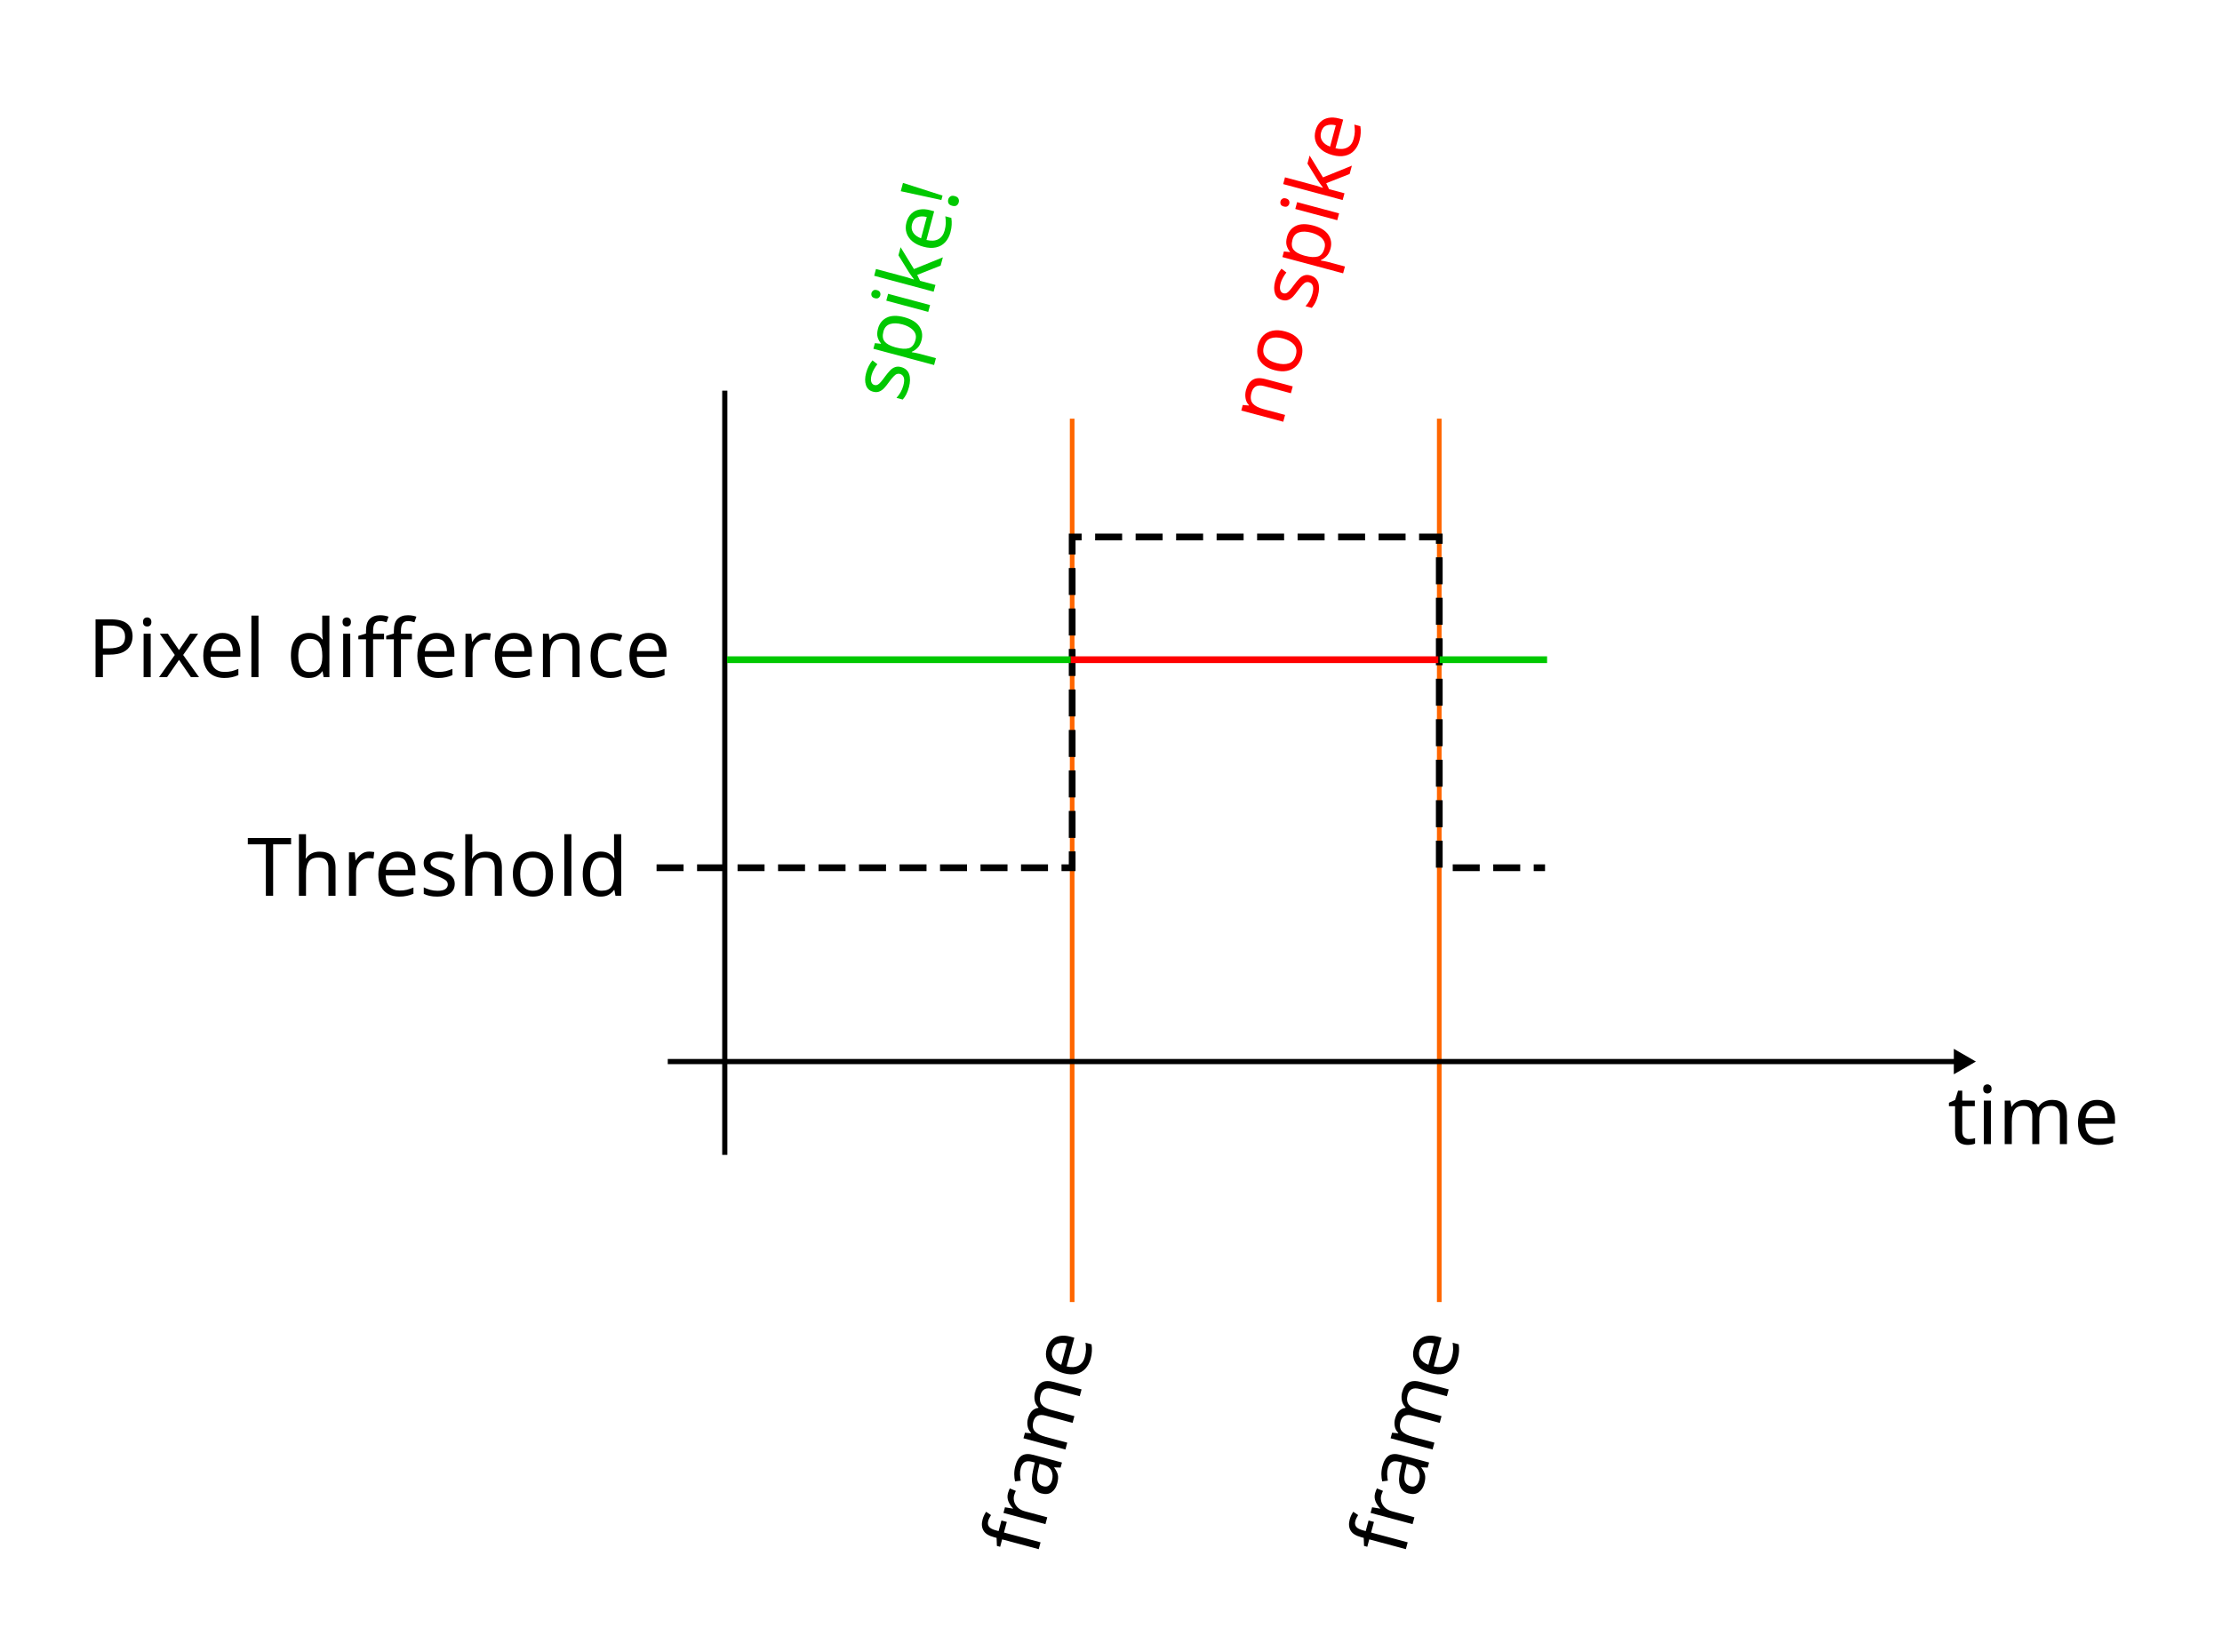
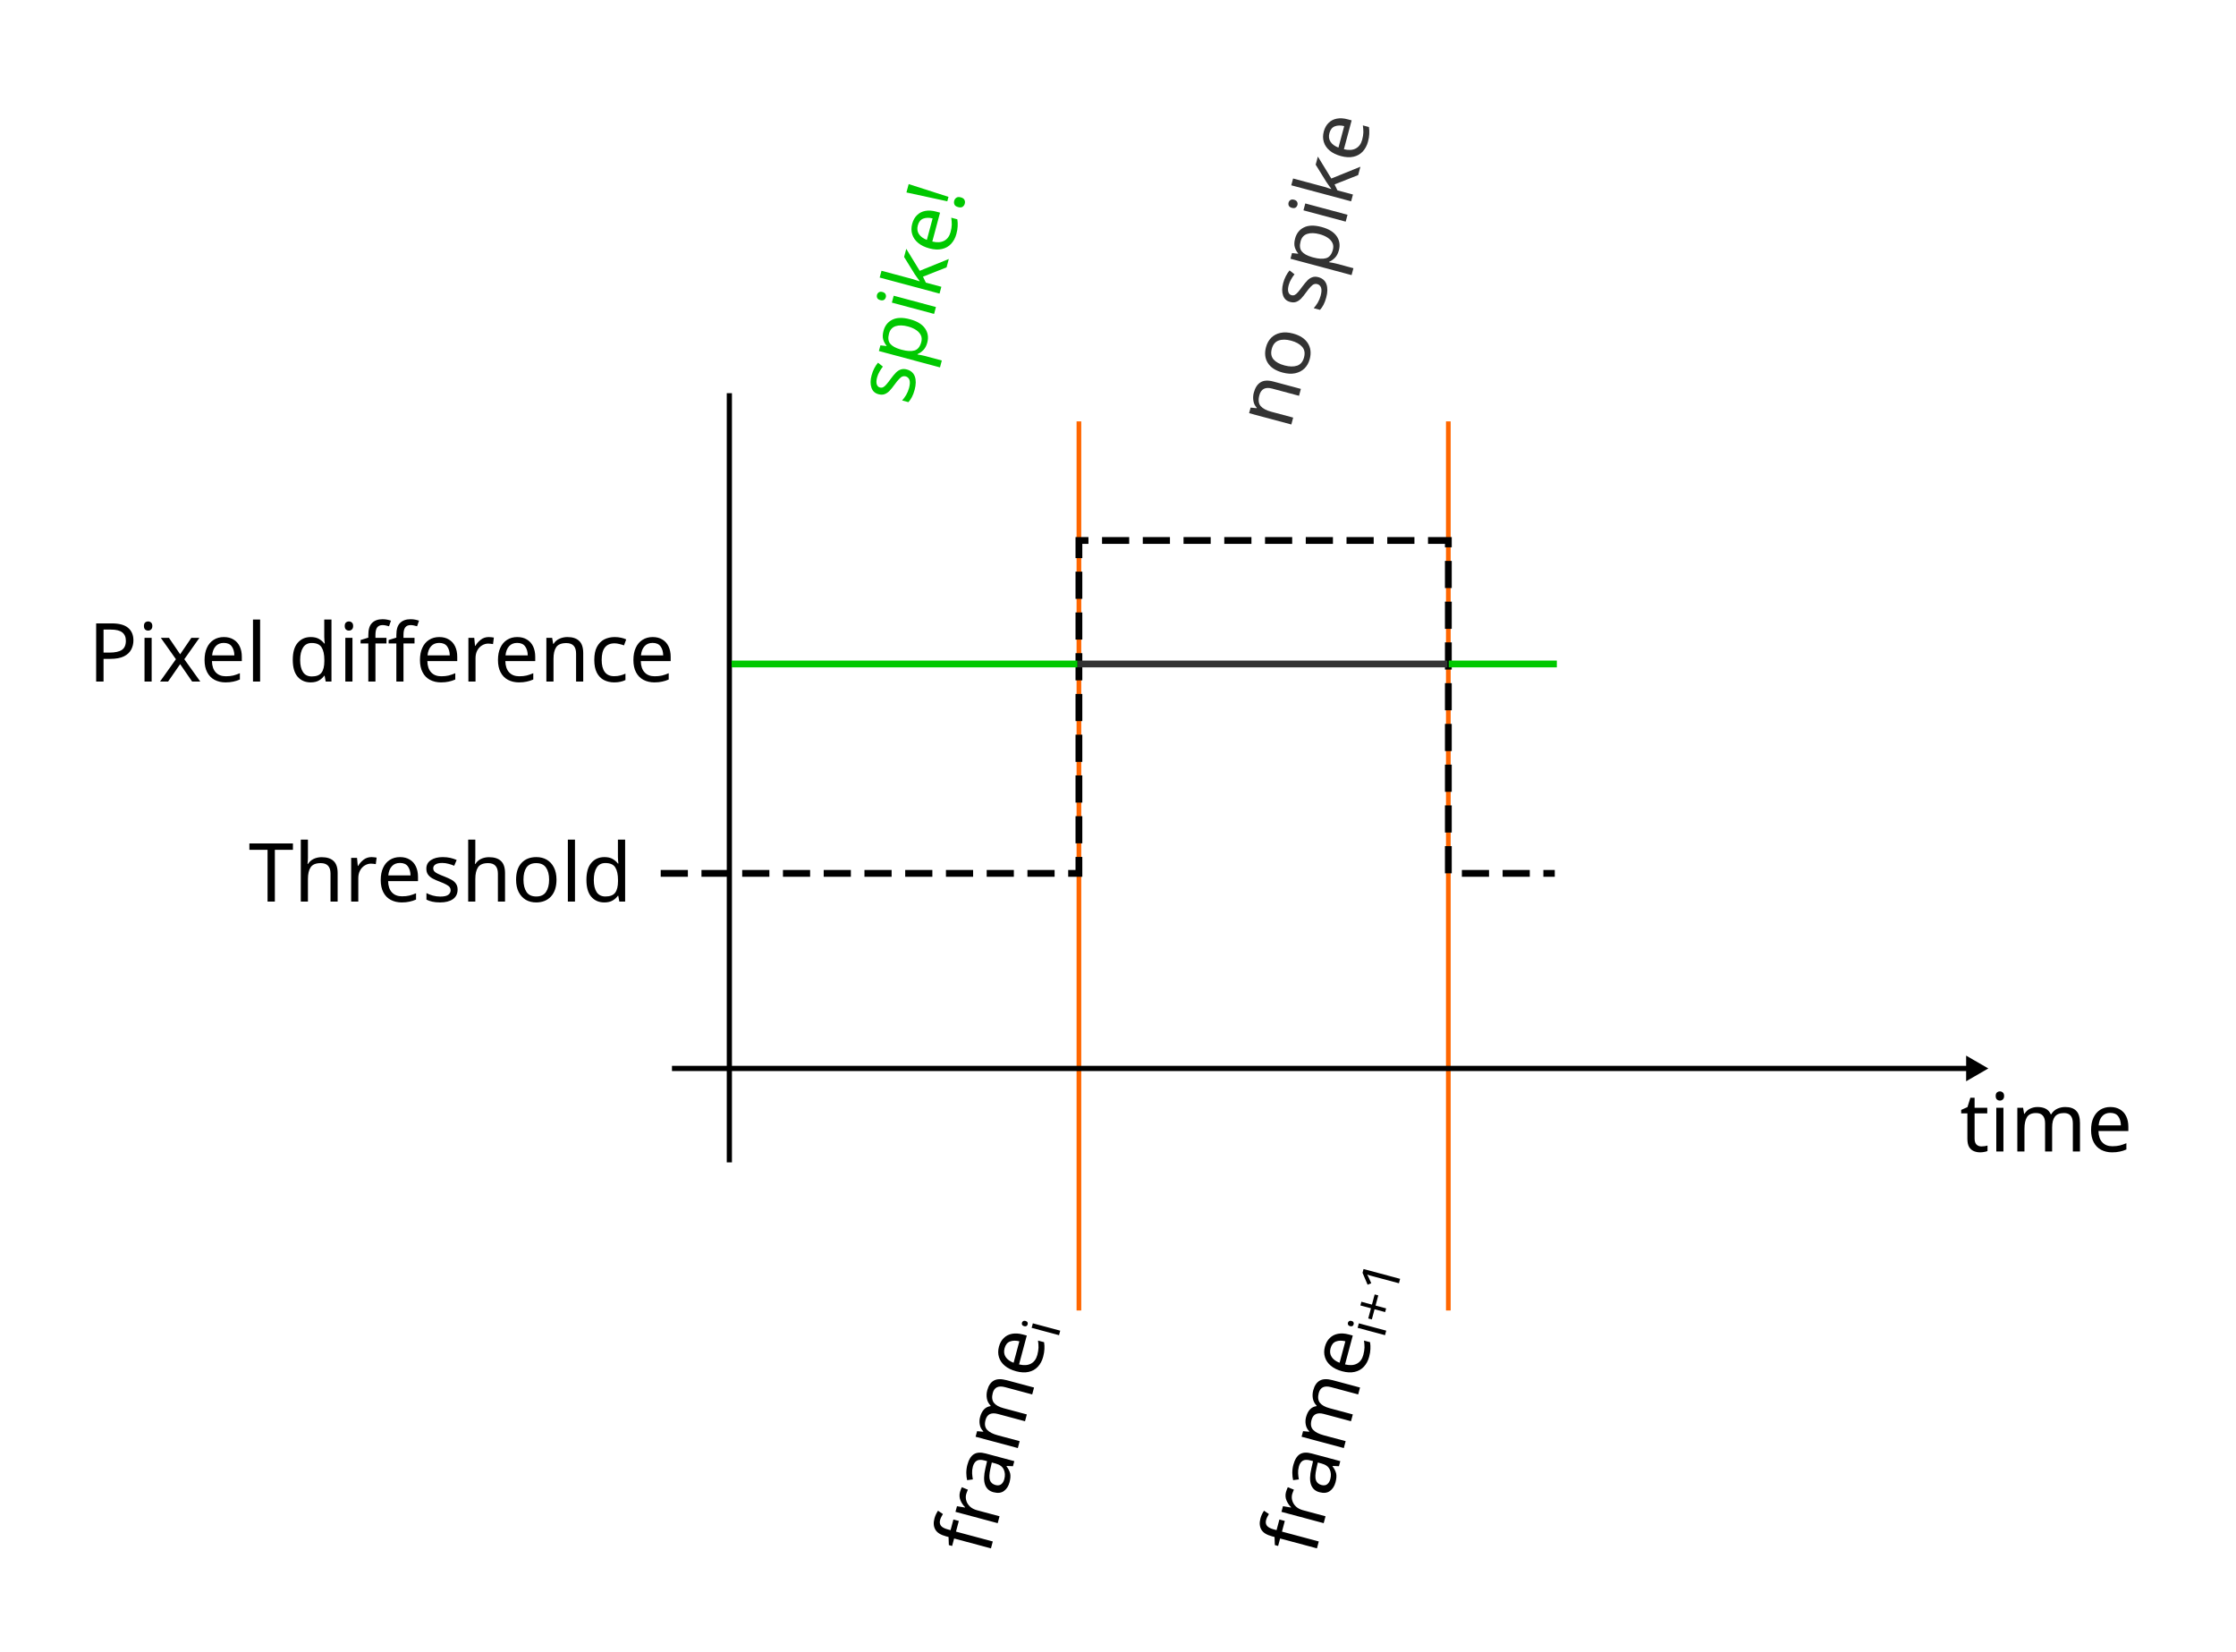
- <svg xmlns="http://www.w3.org/2000/svg" width="116.151mm" height="86.347mm" viewBox="0 0 411.559 305.953" id="svg4720" version="1.1">
+ <svg xmlns="http://www.w3.org/2000/svg" width="116.151mm" height="85.782mm" viewBox="0 0 411.559 303.954" id="svg4720" version="1.1">
  <defs id="defs4722">
    <marker orient="auto" refY="0" refX="0" id="TriangleOutM" style="overflow:visible">
      <path id="path5267" d="m 5.77,0 -8.65,5 0,-10 8.65,5 z" style="fill:#000000;fill-opacity:1;fill-rule:evenodd;stroke:#000000;stroke-width:1pt;stroke-opacity:1" transform="scale(0.4,0.4)" />
    </marker>
    <marker orient="auto" refY="0" refX="0" id="TriangleOutS" style="overflow:visible">
      <path id="path5270" d="m 5.77,0 -8.65,5 0,-10 8.65,5 z" style="fill:#000000;fill-opacity:1;fill-rule:evenodd;stroke:#000000;stroke-width:1pt;stroke-opacity:1" transform="scale(0.2,0.2)" />
    </marker>
  </defs>
  <g id="layer1" transform="translate(-21.75563,-392.4217)">
    <path style="fill:none;fill-rule:evenodd;stroke:#ff6600;stroke-width:0.86px;stroke-linecap:butt;stroke-linejoin:miter;stroke-opacity:1" d="m 220.342,469.981 0,163.645" id="path5116" />
    <path id="path5526" d="m 288.335,469.981 0,163.645" style="fill:none;fill-rule:evenodd;stroke:#ff6600;stroke-width:0.86px;stroke-linecap:butt;stroke-linejoin:miter;stroke-opacity:1" />
    <path style="fill:none;fill-rule:evenodd;stroke:#000000;stroke-width:0.959px;stroke-linecap:butt;stroke-linejoin:miter;stroke-opacity:1;marker-end:url(#TriangleOutM)" d="m 145.438,589.076 239.566,0" id="path5108" />
    <path style="fill:none;fill-rule:evenodd;stroke:#000000;stroke-width:0.954px;stroke-linecap:butt;stroke-linejoin:miter;stroke-opacity:1" d="m 156,606.363 0,-141.572" id="path5110" />
-     <path style="fill:none;fill-rule:evenodd;stroke:#000000;stroke-width:1.25;stroke-linecap:butt;stroke-linejoin:miter;stroke-miterlimit:4;stroke-dasharray:5,2.5;stroke-dashoffset:0;stroke-opacity:1" d="m 143.366,553.169 76.975,0 0,-61.269 67.997,0 0,61.267 19.59,0.003" id="path5112" />
-     <path style="fill:none;fill-rule:evenodd;stroke:#00c800;stroke-width:1.25;stroke-linecap:butt;stroke-linejoin:miter;stroke-opacity:1;stroke-miterlimit:4;stroke-dasharray:none;stroke-dashoffset:0" d="m 288.411,514.631 19.896,0" id="path5114" />
+     <path style="fill:none;fill-rule:evenodd;stroke:#000000;stroke-width:1.25;stroke-linecap:butt;stroke-linejoin:miter;stroke-miterlimit:4;stroke-dasharray:5, 2.5;stroke-dashoffset:0;stroke-opacity:1" d="m 143.366,553.169 76.975,0 0,-61.269 67.997,0 0,61.267 19.59,0.003" id="path5112" />
+     <path style="fill:none;fill-rule:evenodd;stroke:#00c800;stroke-width:1.25;stroke-linecap:butt;stroke-linejoin:miter;stroke-miterlimit:4;stroke-dasharray:none;stroke-dashoffset:0;stroke-opacity:1" d="m 288.411,514.631 19.896,0" id="path5114" />
    <text xml:space="preserve" style="font-style:normal;font-weight:normal;font-size:40px;line-height:125%;font-family:Sans;letter-spacing:0px;word-spacing:0px;fill:#00c800;fill-opacity:1;stroke:none;stroke-width:1px;stroke-linecap:butt;stroke-linejoin:miter;stroke-opacity:1" x="-402.422" y="303.606" id="text5890" transform="matrix(0.258819,-0.9659258,0.9659258,0.258819,0,0)">
      <tspan id="tspan5892" x="-402.422" y="303.606" style="font-size:15px;fill:#00c800;fill-opacity:1">spike!</tspan>
    </text>
-     <text transform="matrix(0.258819,-0.9659258,0.9659258,0.258819,0,0)" id="text5894" y="372.386" x="-388.652" style="font-style:normal;font-weight:normal;font-size:40px;line-height:125%;font-family:Sans;letter-spacing:0px;word-spacing:0px;fill:#ff0000;fill-opacity:1;stroke:none;stroke-width:1px;stroke-linecap:butt;stroke-linejoin:miter;stroke-opacity:1" xml:space="preserve">
-       <tspan style="font-size:15px;fill:#ff0000" y="372.386" x="-388.652" id="tspan5896">no spike</tspan>
+     <text transform="matrix(0.258819,-0.9659258,0.9659258,0.258819,0,0)" id="text5894" y="372.386" x="-388.652" style="font-style:normal;font-weight:normal;font-size:40px;line-height:125%;font-family:Sans;letter-spacing:0px;word-spacing:0px;fill:#333333;fill-opacity:1;stroke:none;stroke-width:1px;stroke-linecap:butt;stroke-linejoin:miter;stroke-opacity:1" xml:space="preserve">
+       <tspan style="font-size:15px;fill:#333333" y="372.386" x="-388.652" id="tspan5896">no spike</tspan>
    </text>
    <text xml:space="preserve" style="font-style:normal;font-weight:normal;font-size:40px;line-height:125%;font-family:Sans;letter-spacing:0px;word-spacing:0px;fill:#000000;fill-opacity:1;stroke:none;stroke-width:1px;stroke-linecap:butt;stroke-linejoin:miter;stroke-opacity:1" x="67.5" y="558.362" id="text5898">
      <tspan id="tspan5900" x="67.5" y="558.362" style="font-size:15px">Threshold</tspan>
    </text>
-     <text xml:space="preserve" style="font-style:normal;font-weight:normal;font-size:40px;line-height:125%;font-family:Sans;letter-spacing:0px;word-spacing:0px;fill:#000000;fill-opacity:1;stroke:none;stroke-width:1px;stroke-linecap:butt;stroke-linejoin:miter;stroke-opacity:1" x="-602.471" y="382.696" id="text5902" transform="matrix(0.258819,-0.9659258,0.9659258,0.258819,0,0)">
-       <tspan id="tspan5904" x="-602.471" y="382.696" style="font-size:15px">frame</tspan>
-     </text>
-     <text transform="matrix(0.258819,-0.9659258,0.9659258,0.258819,0,0)" id="text5906" y="448.379" x="-584.871" style="font-style:normal;font-weight:normal;font-size:40px;line-height:125%;font-family:Sans;letter-spacing:0px;word-spacing:0px;fill:#000000;fill-opacity:1;stroke:none;stroke-width:1px;stroke-linecap:butt;stroke-linejoin:miter;stroke-opacity:1" xml:space="preserve">
-       <tspan style="font-size:15px" y="448.379" x="-584.871" id="tspan5908">frame</tspan>
+     <text xml:space="preserve" style="font-style:normal;font-weight:normal;font-size:40px;line-height:125%;font-family:Sans;letter-spacing:0px;word-spacing:0px;fill:#000000;fill-opacity:1;stroke:none;stroke-width:1px;stroke-linecap:butt;stroke-linejoin:miter;stroke-opacity:1" x="-603.127" y="372.519" id="text5902" transform="matrix(0.258819,-0.9659258,0.9659258,0.258819,0,0)">
+       <tspan id="tspan5904" x="-603.127" y="372.519" style="font-size:15px">frame<tspan style="font-size:65%;baseline-shift:sub" id="tspan4175">i</tspan>
+       </tspan>
    </text>
    <text xml:space="preserve" style="font-style:normal;font-weight:normal;font-size:40px;line-height:125%;font-family:Sans;letter-spacing:0px;word-spacing:0px;fill:#000000;fill-opacity:1;stroke:none;stroke-width:1px;stroke-linecap:butt;stroke-linejoin:miter;stroke-opacity:1" x="382.5" y="604.362" id="text5910">
      <tspan id="tspan5912" x="382.5" y="604.362" style="font-size:15px">time</tspan>
    </text>
    <text xml:space="preserve" style="font-style:normal;font-weight:normal;font-size:40px;line-height:125%;font-family:Sans;letter-spacing:0px;word-spacing:0px;fill:#000000;fill-opacity:1;stroke:none;stroke-width:1px;stroke-linecap:butt;stroke-linejoin:miter;stroke-opacity:1" x="38" y="517.862" id="text5914">
      <tspan id="tspan5916" x="38" y="517.862" style="font-size:15px">Pixel difference</tspan>
    </text>
-     <path id="path5920" d="m 220.05,514.631 68.104,0" style="fill:none;fill-rule:evenodd;stroke:#ff0000;stroke-width:1.25;stroke-linecap:butt;stroke-linejoin:miter;stroke-opacity:1;stroke-miterlimit:4;stroke-dasharray:none;stroke-dashoffset:0" />
-     <path id="path6177" d="m 156.411,514.631 63.646,0" style="fill:none;fill-rule:evenodd;stroke:#00c800;stroke-width:1.25;stroke-linecap:butt;stroke-linejoin:miter;stroke-opacity:1;stroke-miterlimit:4;stroke-dasharray:none;stroke-dashoffset:0" />
+     <path id="path5920" d="m 220.05,514.631 68.104,0" style="fill:none;fill-rule:evenodd;stroke:#333333;stroke-width:1.25;stroke-linecap:butt;stroke-linejoin:miter;stroke-miterlimit:4;stroke-dasharray:none;stroke-dashoffset:0;stroke-opacity:1" />
+     <path id="path6177" d="m 156.411,514.631 63.646,0" style="fill:none;fill-rule:evenodd;stroke:#00c800;stroke-width:1.25;stroke-linecap:butt;stroke-linejoin:miter;stroke-miterlimit:4;stroke-dasharray:none;stroke-dashoffset:0;stroke-opacity:1" />
+     <text transform="matrix(0.258819,-0.9659258,0.9659258,0.258819,0,0)" id="text4171" y="430.475" x="-587.598" style="font-style:normal;font-weight:normal;font-size:40px;line-height:125%;font-family:Sans;letter-spacing:0px;word-spacing:0px;fill:#000000;fill-opacity:1;stroke:none;stroke-width:1px;stroke-linecap:butt;stroke-linejoin:miter;stroke-opacity:1" xml:space="preserve">
+       <tspan style="font-size:15px" y="430.475" x="-587.598" id="tspan4173">frame<tspan style="font-size:65%;baseline-shift:sub" id="tspan4177">i+1</tspan>
+       </tspan>
+     </text>
  </g>
</svg>
